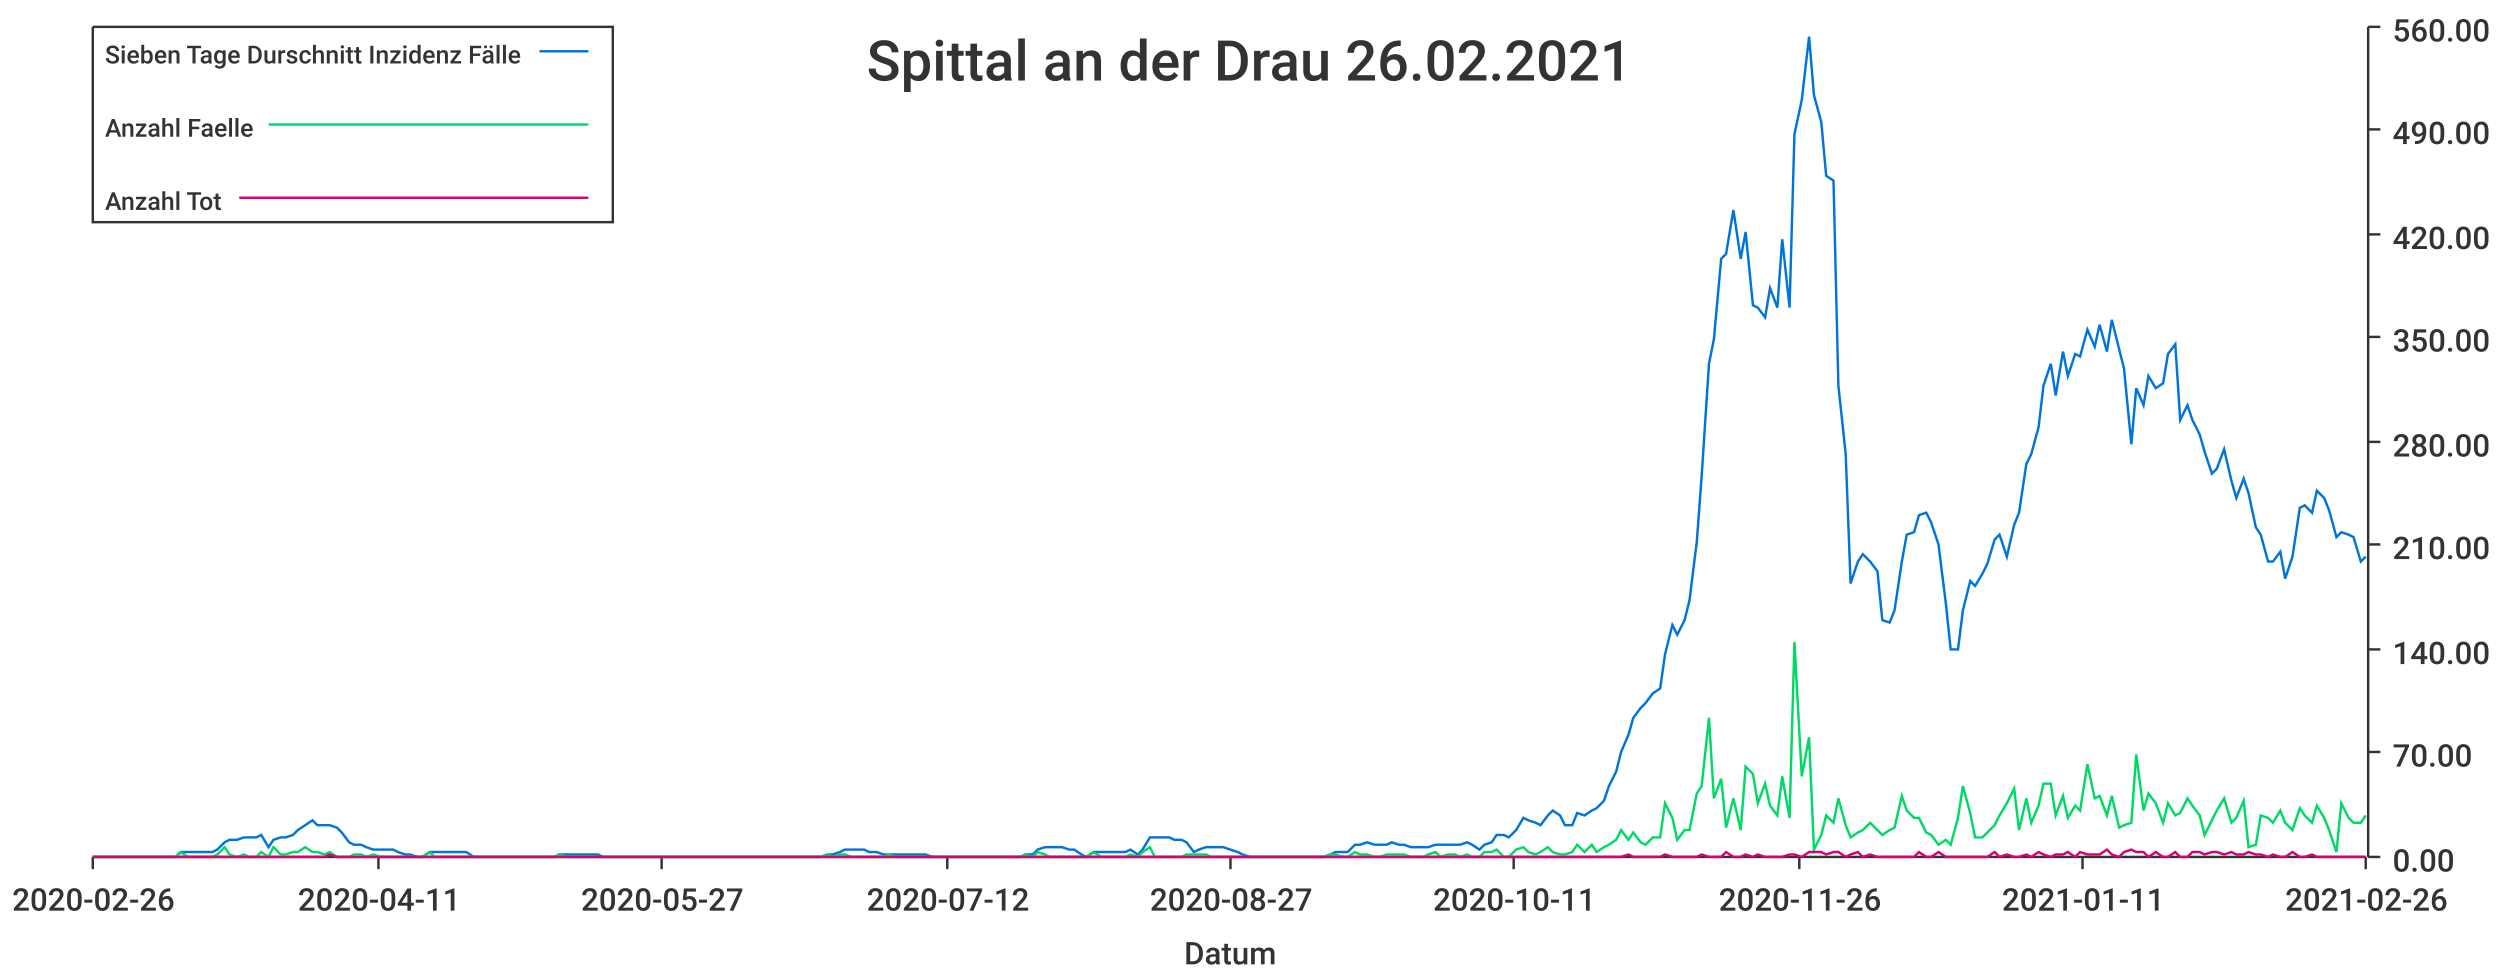
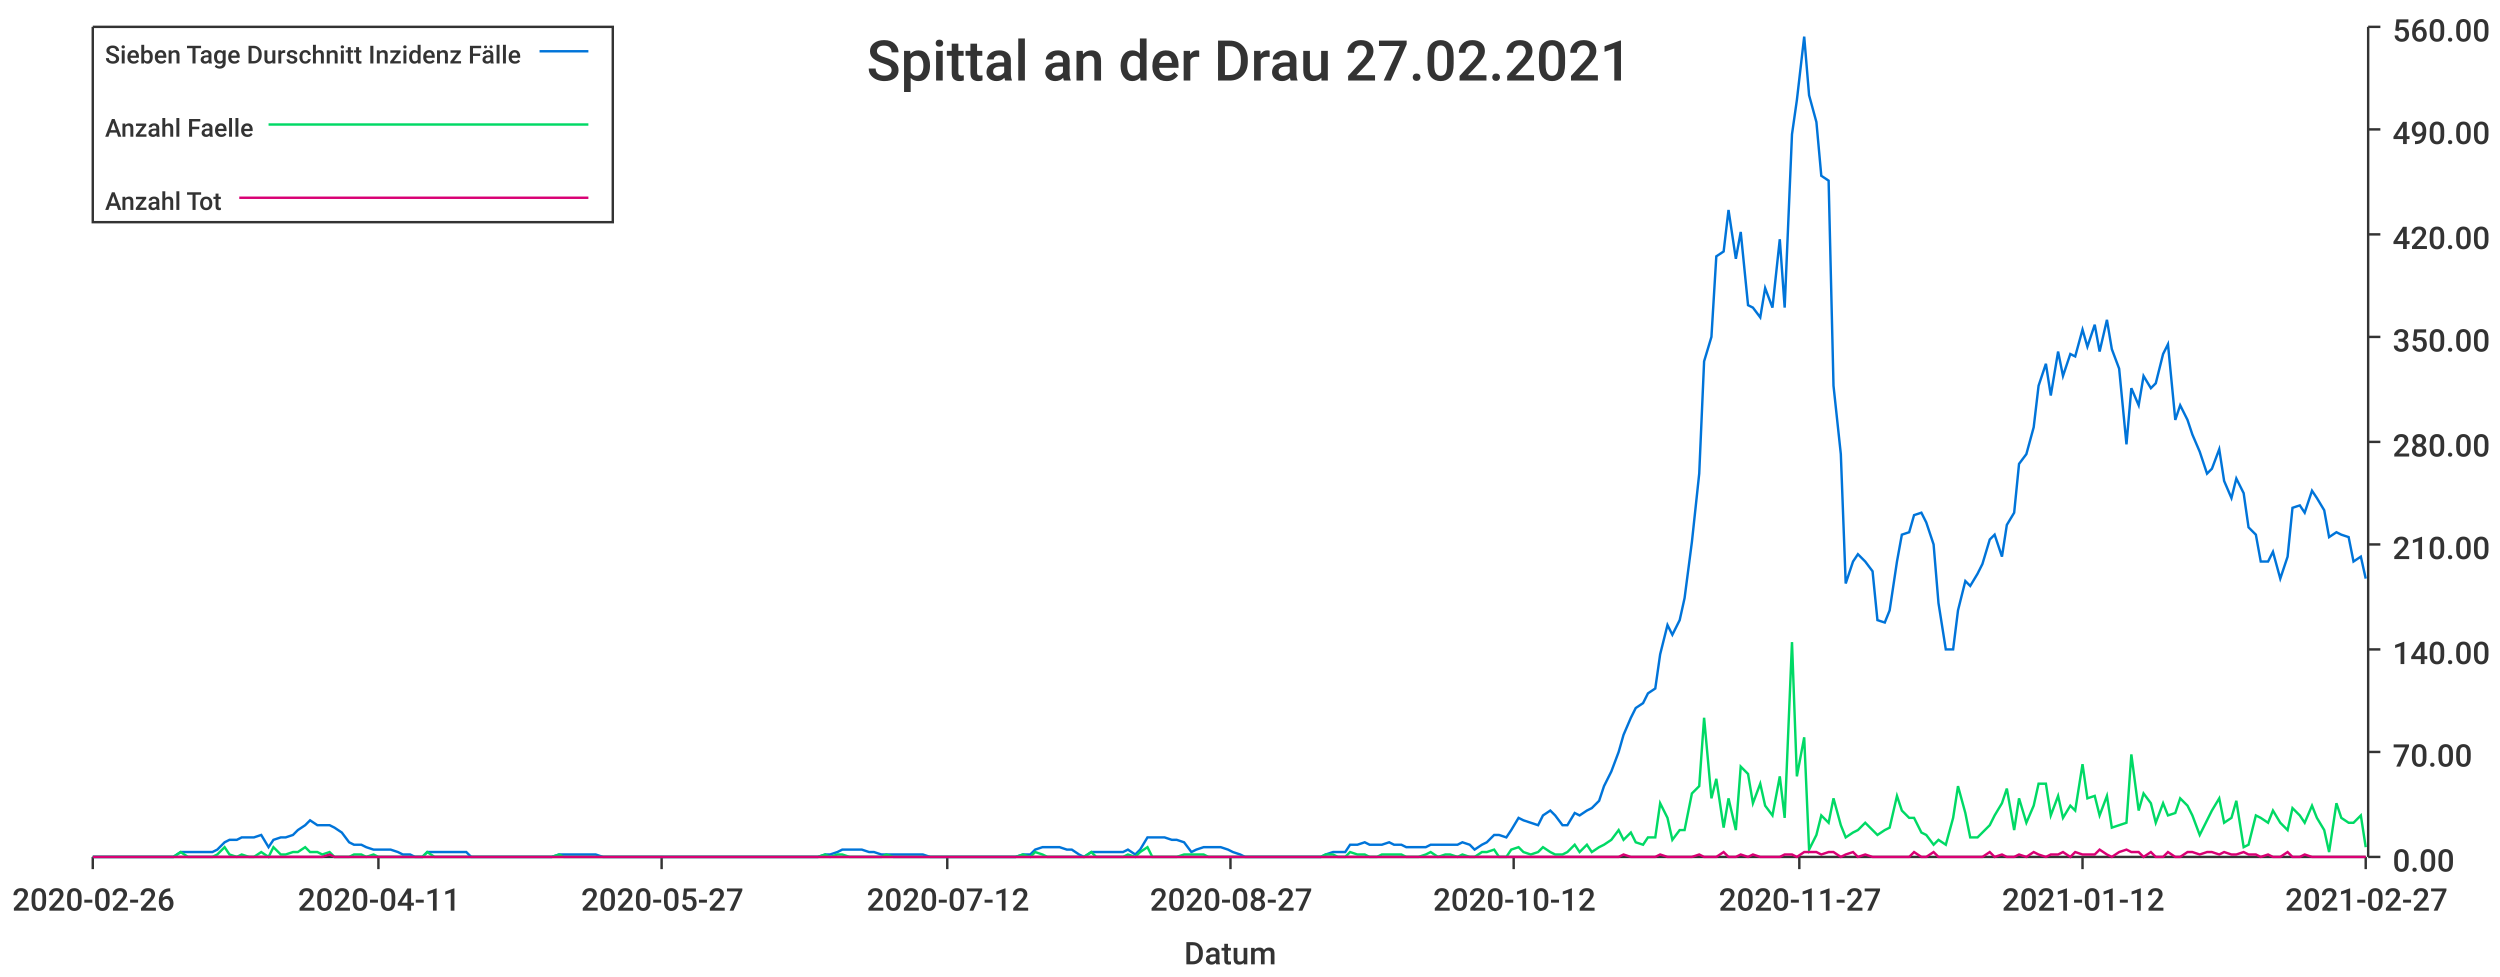
<svg xmlns="http://www.w3.org/2000/svg" width="1024" height="400">\n<path d="M 0 0 L 1024 0 L 1024 400 L 0 400 L 0 0" style="stroke-width:0;stroke:rgba(255,255,255,1.0);fill:rgba(255,255,255,1.0)" />
  <path d="M 38 11 L 969 11 L 969 351 L 38 351 L 38 11" style="stroke-width:0;stroke:rgba(255,255,255,1.0);fill:rgba(255,255,255,1.0)" />
  <path d="M 38 351 L 969 351" style="stroke-width:1;stroke:rgba(51,51,51,1.0);fill:none" />
  <path d="M 38 351 L 38 356" style="stroke-width:1;stroke:rgba(51,51,51,1.0);fill:none" />
  <text x="5" y="373" style="stroke-width:0;stroke:none;fill:rgba(51,51,51,1.0);font-size:12.8px;font-family:'Roboto Medium',sans-serif">2020-02-26</text>
  <path d="M 155 351 L 155 356" style="stroke-width:1;stroke:rgba(51,51,51,1.0);fill:none" />
  <text x="122" y="373" style="stroke-width:0;stroke:none;fill:rgba(51,51,51,1.0);font-size:12.8px;font-family:'Roboto Medium',sans-serif">2020-04-11</text>
  <path d="M 271 351 L 271 356" style="stroke-width:1;stroke:rgba(51,51,51,1.0);fill:none" />
  <text x="238" y="373" style="stroke-width:0;stroke:none;fill:rgba(51,51,51,1.0);font-size:12.8px;font-family:'Roboto Medium',sans-serif">2020-05-27</text>
  <path d="M 388 351 L 388 356" style="stroke-width:1;stroke:rgba(51,51,51,1.0);fill:none" />
  <text x="355" y="373" style="stroke-width:0;stroke:none;fill:rgba(51,51,51,1.0);font-size:12.8px;font-family:'Roboto Medium',sans-serif">2020-07-12</text>
  <path d="M 504 351 L 504 356" style="stroke-width:1;stroke:rgba(51,51,51,1.0);fill:none" />
  <text x="471" y="373" style="stroke-width:0;stroke:none;fill:rgba(51,51,51,1.0);font-size:12.8px;font-family:'Roboto Medium',sans-serif">2020-08-27</text>
  <path d="M 620 351 L 620 356" style="stroke-width:1;stroke:rgba(51,51,51,1.0);fill:none" />
-   <text x="587" y="373" style="stroke-width:0;stroke:none;fill:rgba(51,51,51,1.0);font-size:12.8px;font-family:'Roboto Medium',sans-serif">2020-10-11</text>
+   <text x="587" y="373" style="stroke-width:0;stroke:none;fill:rgba(51,51,51,1.0);font-size:12.8px;font-family:'Roboto Medium',sans-serif">2020-10-12</text>
  <path d="M 737 351 L 737 356" style="stroke-width:1;stroke:rgba(51,51,51,1.0);fill:none" />
-   <text x="704" y="373" style="stroke-width:0;stroke:none;fill:rgba(51,51,51,1.0);font-size:12.8px;font-family:'Roboto Medium',sans-serif">2020-11-26</text>
+   <text x="704" y="373" style="stroke-width:0;stroke:none;fill:rgba(51,51,51,1.0);font-size:12.8px;font-family:'Roboto Medium',sans-serif">2020-11-27</text>
  <path d="M 853 351 L 853 356" style="stroke-width:1;stroke:rgba(51,51,51,1.0);fill:none" />
-   <text x="820" y="373" style="stroke-width:0;stroke:none;fill:rgba(51,51,51,1.0);font-size:12.8px;font-family:'Roboto Medium',sans-serif">2021-01-11</text>
+   <text x="820" y="373" style="stroke-width:0;stroke:none;fill:rgba(51,51,51,1.0);font-size:12.8px;font-family:'Roboto Medium',sans-serif">2021-01-12</text>
  <path d="M 969 351 L 969 356" style="stroke-width:1;stroke:rgba(51,51,51,1.0);fill:none" />
-   <text x="936" y="373" style="stroke-width:0;stroke:none;fill:rgba(51,51,51,1.0);font-size:12.8px;font-family:'Roboto Medium',sans-serif">2021-02-26</text>
+   <text x="936" y="373" style="stroke-width:0;stroke:none;fill:rgba(51,51,51,1.0);font-size:12.8px;font-family:'Roboto Medium',sans-serif">2021-02-27</text>
  <text x="485" y="395" style="stroke-width:0;stroke:none;fill:rgba(51,51,51,1.0);font-size:12.8px;font-family:'Roboto Medium',sans-serif">Datum</text>
  <path d="M 970 351 L 970 11" style="stroke-width:1;stroke:rgba(51,51,51,1.0);fill:none" />
  <path d="M 970 351 L 975 351" style="stroke-width:1;stroke:rgba(51,51,51,1.0);fill:none" />
  <text x="980" y="357" style="stroke-width:0;stroke:none;fill:rgba(51,51,51,1.0);font-size:12.8px;font-family:'Roboto Medium',sans-serif">0.00</text>
  <path d="M 970 308 L 975 308" style="stroke-width:1;stroke:rgba(51,51,51,1.0);fill:none" />
  <text x="980" y="314" style="stroke-width:0;stroke:none;fill:rgba(51,51,51,1.0);font-size:12.8px;font-family:'Roboto Medium',sans-serif">70.00</text>
  <path d="M 970 266 L 975 266" style="stroke-width:1;stroke:rgba(51,51,51,1.0);fill:none" />
  <text x="980" y="272" style="stroke-width:0;stroke:none;fill:rgba(51,51,51,1.0);font-size:12.8px;font-family:'Roboto Medium',sans-serif">140.00</text>
  <path d="M 970 223 L 975 223" style="stroke-width:1;stroke:rgba(51,51,51,1.0);fill:none" />
  <text x="980" y="229" style="stroke-width:0;stroke:none;fill:rgba(51,51,51,1.0);font-size:12.8px;font-family:'Roboto Medium',sans-serif">210.00</text>
  <path d="M 970 181 L 975 181" style="stroke-width:1;stroke:rgba(51,51,51,1.0);fill:none" />
  <text x="980" y="187" style="stroke-width:0;stroke:none;fill:rgba(51,51,51,1.0);font-size:12.8px;font-family:'Roboto Medium',sans-serif">280.00</text>
  <path d="M 970 138 L 975 138" style="stroke-width:1;stroke:rgba(51,51,51,1.0);fill:none" />
  <text x="980" y="144" style="stroke-width:0;stroke:none;fill:rgba(51,51,51,1.0);font-size:12.8px;font-family:'Roboto Medium',sans-serif">350.00</text>
  <path d="M 970 96 L 975 96" style="stroke-width:1;stroke:rgba(51,51,51,1.0);fill:none" />
  <text x="980" y="102" style="stroke-width:0;stroke:none;fill:rgba(51,51,51,1.0);font-size:12.8px;font-family:'Roboto Medium',sans-serif">420.00</text>
  <path d="M 970 53 L 975 53" style="stroke-width:1;stroke:rgba(51,51,51,1.0);fill:none" />
  <text x="980" y="59" style="stroke-width:0;stroke:none;fill:rgba(51,51,51,1.0);font-size:12.8px;font-family:'Roboto Medium',sans-serif">490.00</text>
  <path d="M 970 11 L 975 11" style="stroke-width:1;stroke:rgba(51,51,51,1.0);fill:none" />
  <text x="980" y="17" style="stroke-width:0;stroke:none;fill:rgba(51,51,51,1.0);font-size:12.8px;font-family:'Roboto Medium',sans-serif">560.00</text>
-   <path d="M 38 351 L 41 351 L 44 351 L 46 351 L 49 351 L 51 351 L 54 351 L 56 351 L 59 351 L 61 351 L 64 351 L 66 351 L 69 351 L 72 351 L 74 349 L 77 349 L 79 349 L 82 349 L 84 349 L 87 349 L 89 348 L 92 345 L 94 344 L 97 344 L 100 343 L 102 343 L 105 343 L 107 342 L 110 347 L 112 344 L 115 343 L 117 343 L 120 342 L 122 340 L 125 338 L 128 336 L 130 338 L 133 338 L 135 338 L 138 339 L 140 341 L 143 345 L 145 346 L 148 346 L 150 347 L 153 348 L 156 348 L 158 348 L 161 348 L 163 349 L 166 350 L 168 350 L 171 351 L 173 351 L 176 349 L 178 349 L 181 349 L 183 349 L 186 349 L 189 349 L 191 349 L 194 351 L 196 351 L 199 351 L 201 351 L 204 351 L 206 351 L 209 351 L 211 351 L 214 351 L 217 351 L 219 351 L 222 351 L 224 351 L 227 351 L 229 350 L 232 350 L 234 350 L 237 350 L 239 350 L 242 350 L 245 350 L 247 351 L 250 351 L 252 351 L 255 351 L 257 351 L 260 351 L 262 351 L 265 351 L 267 351 L 270 351 L 273 351 L 275 351 L 278 351 L 280 351 L 283 351 L 285 351 L 288 351 L 290 351 L 293 351 L 295 351 L 298 351 L 301 351 L 303 351 L 306 351 L 308 351 L 311 351 L 313 351 L 316 351 L 318 351 L 321 351 L 323 351 L 326 351 L 328 351 L 331 351 L 334 351 L 336 351 L 339 350 L 341 350 L 344 349 L 346 348 L 349 348 L 351 348 L 354 348 L 356 349 L 359 349 L 362 350 L 364 350 L 367 350 L 369 350 L 372 350 L 374 350 L 377 350 L 379 350 L 382 351 L 384 351 L 387 351 L 390 351 L 392 351 L 395 351 L 397 351 L 400 351 L 402 351 L 405 351 L 407 351 L 410 351 L 412 351 L 415 351 L 418 351 L 420 350 L 423 350 L 425 348 L 428 347 L 430 347 L 433 347 L 435 347 L 438 348 L 440 348 L 443 350 L 445 351 L 448 349 L 451 349 L 453 349 L 456 349 L 458 349 L 461 349 L 463 348 L 466 350 L 468 348 L 471 343 L 473 343 L 476 343 L 479 343 L 481 344 L 484 344 L 486 345 L 489 349 L 491 348 L 494 347 L 496 347 L 499 347 L 501 347 L 504 348 L 507 349 L 509 350 L 512 351 L 514 351 L 517 351 L 519 351 L 522 351 L 524 351 L 527 351 L 529 351 L 532 351 L 535 351 L 537 351 L 540 351 L 542 351 L 545 350 L 547 349 L 550 349 L 552 349 L 555 346 L 557 346 L 560 345 L 563 346 L 565 346 L 568 346 L 570 345 L 573 346 L 575 346 L 578 347 L 580 347 L 583 347 L 585 347 L 588 346 L 590 346 L 593 346 L 596 346 L 598 346 L 601 345 L 603 346 L 606 348 L 608 346 L 611 345 L 613 342 L 616 342 L 618 343 L 621 340 L 624 335 L 626 336 L 629 337 L 631 338 L 634 334 L 636 332 L 639 334 L 641 338 L 644 338 L 646 333 L 649 334 L 652 332 L 654 331 L 657 328 L 659 322 L 662 316 L 664 308 L 667 301 L 669 294 L 672 290 L 674 288 L 677 284 L 680 282 L 682 268 L 685 256 L 687 260 L 690 254 L 692 246 L 695 222 L 697 195 L 700 149 L 702 139 L 705 106 L 707 104 L 710 86 L 713 106 L 715 95 L 718 125 L 720 126 L 723 130 L 725 118 L 728 126 L 730 98 L 733 126 L 735 55 L 738 41 L 741 15 L 743 39 L 746 50 L 748 72 L 751 74 L 753 158 L 756 186 L 758 239 L 761 230 L 763 227 L 766 230 L 769 234 L 771 254 L 774 255 L 776 250 L 779 230 L 781 219 L 784 218 L 786 211 L 789 210 L 791 214 L 794 223 L 797 247 L 799 266 L 802 266 L 804 250 L 807 238 L 809 240 L 812 235 L 814 231 L 817 221 L 819 219 L 822 228 L 825 215 L 827 210 L 830 190 L 832 186 L 835 175 L 837 158 L 840 149 L 842 162 L 845 144 L 847 154 L 850 145 L 852 146 L 855 135 L 858 142 L 860 133 L 863 144 L 865 131 L 868 143 L 870 151 L 873 182 L 875 159 L 878 166 L 880 154 L 883 159 L 886 157 L 888 145 L 891 141 L 893 172 L 896 166 L 898 172 L 901 178 L 903 185 L 906 194 L 908 192 L 911 184 L 914 197 L 916 204 L 919 196 L 921 202 L 924 216 L 926 219 L 929 230 L 931 230 L 934 226 L 936 237 L 939 228 L 942 208 L 944 207 L 947 210 L 949 201 L 952 204 L 954 209 L 957 220 L 959 218 L 962 219 L 964 220 L 967 230 L 969 228" style="stroke-width:1;stroke:rgba(0,116,217,1.0);fill:none" />
-   <path d="M 38 351 L 41 351 L 44 351 L 46 351 L 49 351 L 51 351 L 54 351 L 56 351 L 59 351 L 61 351 L 64 351 L 66 351 L 69 351 L 72 351 L 74 349 L 77 351 L 79 351 L 82 351 L 84 351 L 87 351 L 89 350 L 92 347 L 94 350 L 97 351 L 100 350 L 102 351 L 105 351 L 107 349 L 110 351 L 112 347 L 115 350 L 117 350 L 120 349 L 122 349 L 125 347 L 128 349 L 130 349 L 133 350 L 135 349 L 138 351 L 140 351 L 143 351 L 145 350 L 148 350 L 150 351 L 153 350 L 156 351 L 158 351 L 161 351 L 163 351 L 166 351 L 168 351 L 171 351 L 173 351 L 176 349 L 178 351 L 181 351 L 183 351 L 186 351 L 189 351 L 191 351 L 194 351 L 196 351 L 199 351 L 201 351 L 204 351 L 206 351 L 209 351 L 211 351 L 214 351 L 217 351 L 219 351 L 222 351 L 224 351 L 227 351 L 229 350 L 232 351 L 234 351 L 237 351 L 239 351 L 242 351 L 245 351 L 247 351 L 250 351 L 252 351 L 255 351 L 257 351 L 260 351 L 262 351 L 265 351 L 267 351 L 270 351 L 273 351 L 275 351 L 278 351 L 280 351 L 283 351 L 285 351 L 288 351 L 290 351 L 293 351 L 295 351 L 298 351 L 301 351 L 303 351 L 306 351 L 308 351 L 311 351 L 313 351 L 316 351 L 318 351 L 321 351 L 323 351 L 326 351 L 328 351 L 331 351 L 334 351 L 336 351 L 339 350 L 341 351 L 344 350 L 346 350 L 349 351 L 351 351 L 354 351 L 356 351 L 359 351 L 362 351 L 364 350 L 367 351 L 369 351 L 372 351 L 374 351 L 377 351 L 379 351 L 382 351 L 384 351 L 387 351 L 390 351 L 392 351 L 395 351 L 397 351 L 400 351 L 402 351 L 405 351 L 407 351 L 410 351 L 412 351 L 415 351 L 418 351 L 420 350 L 423 351 L 425 349 L 428 350 L 430 351 L 433 351 L 435 351 L 438 351 L 440 351 L 443 351 L 445 351 L 448 349 L 451 351 L 453 351 L 456 351 L 458 351 L 461 351 L 463 350 L 466 351 L 468 349 L 471 347 L 473 351 L 476 351 L 479 351 L 481 351 L 484 351 L 486 350 L 489 350 L 491 350 L 494 350 L 496 351 L 499 351 L 501 351 L 504 351 L 507 351 L 509 351 L 512 351 L 514 351 L 517 351 L 519 351 L 522 351 L 524 351 L 527 351 L 529 351 L 532 351 L 535 351 L 537 351 L 540 351 L 542 351 L 545 350 L 547 350 L 550 351 L 552 351 L 555 349 L 557 350 L 560 350 L 563 351 L 565 351 L 568 350 L 570 350 L 573 350 L 575 350 L 578 351 L 580 351 L 583 351 L 585 350 L 588 349 L 590 351 L 593 350 L 596 350 L 598 351 L 601 350 L 603 351 L 606 351 L 608 349 L 611 349 L 613 348 L 616 351 L 618 351 L 621 348 L 624 347 L 626 349 L 629 350 L 631 349 L 634 347 L 636 349 L 639 350 L 641 350 L 644 349 L 646 346 L 649 349 L 652 346 L 654 349 L 657 347 L 659 346 L 662 344 L 664 340 L 667 344 L 669 341 L 672 345 L 674 346 L 677 343 L 680 343 L 682 329 L 685 335 L 687 344 L 690 340 L 692 340 L 695 325 L 697 322 L 700 294 L 702 327 L 705 319 L 707 339 L 710 327 L 713 340 L 715 314 L 718 317 L 720 329 L 723 321 L 725 330 L 728 334 L 730 318 L 733 335 L 735 263 L 738 318 L 741 302 L 743 348 L 746 342 L 748 334 L 751 337 L 753 327 L 756 338 L 758 343 L 761 341 L 763 340 L 766 337 L 769 340 L 771 342 L 774 340 L 776 339 L 779 326 L 781 332 L 784 335 L 786 335 L 789 341 L 791 342 L 794 346 L 797 344 L 799 346 L 802 335 L 804 322 L 807 333 L 809 343 L 812 343 L 814 341 L 817 338 L 819 334 L 822 329 L 825 323 L 827 340 L 830 327 L 832 337 L 835 330 L 837 321 L 840 321 L 842 334 L 845 326 L 847 335 L 850 330 L 852 332 L 855 313 L 858 327 L 860 326 L 863 334 L 865 326 L 868 339 L 870 338 L 873 337 L 875 309 L 878 332 L 880 325 L 883 329 L 886 337 L 888 329 L 891 334 L 893 333 L 896 327 L 898 330 L 901 334 L 903 342 L 906 336 L 908 332 L 911 327 L 914 337 L 916 335 L 919 328 L 921 347 L 924 346 L 926 334 L 929 335 L 931 337 L 934 332 L 936 337 L 939 340 L 942 331 L 944 334 L 947 337 L 949 330 L 952 335 L 954 340 L 957 349 L 959 329 L 962 335 L 964 337 L 967 337 L 969 334" style="stroke-width:1;stroke:rgba(0,217,101,1.0);fill:none" />
-   <path d="M 38 351 L 41 351 L 44 351 L 46 351 L 49 351 L 51 351 L 54 351 L 56 351 L 59 351 L 61 351 L 64 351 L 66 351 L 69 351 L 72 351 L 74 351 L 77 351 L 79 351 L 82 351 L 84 351 L 87 351 L 89 351 L 92 351 L 94 351 L 97 351 L 100 351 L 102 351 L 105 351 L 107 351 L 110 351 L 112 351 L 115 351 L 117 351 L 120 351 L 122 351 L 125 351 L 128 351 L 130 351 L 133 351 L 135 350 L 138 351 L 140 351 L 143 351 L 145 351 L 148 351 L 150 351 L 153 351 L 156 351 L 158 351 L 161 351 L 163 351 L 166 351 L 168 351 L 171 351 L 173 351 L 176 351 L 178 351 L 181 351 L 183 351 L 186 351 L 189 351 L 191 351 L 194 351 L 196 351 L 199 351 L 201 351 L 204 351 L 206 351 L 209 351 L 211 351 L 214 351 L 217 351 L 219 351 L 222 351 L 224 351 L 227 351 L 229 351 L 232 351 L 234 351 L 237 351 L 239 351 L 242 351 L 245 351 L 247 351 L 250 351 L 252 351 L 255 351 L 257 351 L 260 351 L 262 351 L 265 351 L 267 351 L 270 351 L 273 351 L 275 351 L 278 351 L 280 351 L 283 351 L 285 351 L 288 351 L 290 351 L 293 351 L 295 351 L 298 351 L 301 351 L 303 351 L 306 351 L 308 351 L 311 351 L 313 351 L 316 351 L 318 351 L 321 351 L 323 351 L 326 351 L 328 351 L 331 351 L 334 351 L 336 351 L 339 351 L 341 351 L 344 351 L 346 351 L 349 351 L 351 351 L 354 351 L 356 351 L 359 351 L 362 351 L 364 351 L 367 351 L 369 351 L 372 351 L 374 351 L 377 351 L 379 351 L 382 351 L 384 351 L 387 351 L 390 351 L 392 351 L 395 351 L 397 351 L 400 351 L 402 351 L 405 351 L 407 351 L 410 351 L 412 351 L 415 351 L 418 351 L 420 351 L 423 351 L 425 351 L 428 351 L 430 351 L 433 351 L 435 351 L 438 351 L 440 351 L 443 351 L 445 351 L 448 351 L 451 351 L 453 351 L 456 351 L 458 351 L 461 351 L 463 351 L 466 351 L 468 351 L 471 351 L 473 351 L 476 351 L 479 351 L 481 351 L 484 351 L 486 351 L 489 351 L 491 351 L 494 351 L 496 351 L 499 351 L 501 351 L 504 351 L 507 351 L 509 351 L 512 351 L 514 351 L 517 351 L 519 351 L 522 351 L 524 351 L 527 351 L 529 351 L 532 351 L 535 351 L 537 351 L 540 351 L 542 351 L 545 351 L 547 351 L 550 351 L 552 351 L 555 351 L 557 351 L 560 351 L 563 351 L 565 351 L 568 351 L 570 351 L 573 351 L 575 351 L 578 351 L 580 351 L 583 351 L 585 351 L 588 351 L 590 351 L 593 351 L 596 351 L 598 351 L 601 351 L 603 351 L 606 351 L 608 351 L 611 351 L 613 351 L 616 351 L 618 351 L 621 351 L 624 351 L 626 351 L 629 351 L 631 351 L 634 351 L 636 351 L 639 351 L 641 351 L 644 351 L 646 351 L 649 351 L 652 351 L 654 351 L 657 351 L 659 351 L 662 351 L 664 351 L 667 350 L 669 351 L 672 351 L 674 351 L 677 351 L 680 351 L 682 350 L 685 351 L 687 351 L 690 351 L 692 351 L 695 351 L 697 350 L 700 351 L 702 351 L 705 351 L 707 349 L 710 351 L 713 351 L 715 350 L 718 351 L 720 350 L 723 351 L 725 351 L 728 351 L 730 351 L 733 350 L 735 350 L 738 351 L 741 349 L 743 349 L 746 349 L 748 350 L 751 349 L 753 349 L 756 351 L 758 350 L 761 349 L 763 351 L 766 350 L 769 351 L 771 351 L 774 351 L 776 351 L 779 351 L 781 351 L 784 351 L 786 349 L 789 351 L 791 351 L 794 349 L 797 351 L 799 351 L 802 351 L 804 351 L 807 351 L 809 351 L 812 351 L 814 351 L 817 349 L 819 351 L 822 350 L 825 351 L 827 351 L 830 350 L 832 351 L 835 349 L 837 350 L 840 351 L 842 350 L 845 350 L 847 349 L 850 351 L 852 349 L 855 350 L 858 350 L 860 350 L 863 348 L 865 350 L 868 351 L 870 349 L 873 348 L 875 349 L 878 349 L 880 351 L 883 349 L 886 351 L 888 351 L 891 349 L 893 351 L 896 351 L 898 349 L 901 349 L 903 350 L 906 349 L 908 349 L 911 350 L 914 349 L 916 350 L 919 350 L 921 349 L 924 350 L 926 350 L 929 351 L 931 350 L 934 351 L 936 351 L 939 349 L 942 351 L 944 351 L 947 350 L 949 351 L 952 351 L 954 351 L 957 351 L 959 351 L 962 351 L 964 351 L 967 351 L 969 351" style="stroke-width:1;stroke:rgba(217,0,116,1.0);fill:none" />
-   <text x="355" y="33" style="stroke-width:0;stroke:none;fill:rgba(51,51,51,1.0);font-size:23.0px;font-family:'Roboto Medium',sans-serif">Spittal an der Drau 26.02.2021</text>
+   <path d="M 38 351 L 41 351 L 44 351 L 46 351 L 49 351 L 51 351 L 54 351 L 56 351 L 59 351 L 61 351 L 64 351 L 66 351 L 69 351 L 71 351 L 74 349 L 77 349 L 79 349 L 82 349 L 84 349 L 87 349 L 89 348 L 92 345 L 94 344 L 97 344 L 99 343 L 102 343 L 104 343 L 107 342 L 110 347 L 112 344 L 115 343 L 117 343 L 120 342 L 122 340 L 125 338 L 127 336 L 130 338 L 132 338 L 135 338 L 137 339 L 140 341 L 143 345 L 145 346 L 148 346 L 150 347 L 153 348 L 155 348 L 158 348 L 160 348 L 163 349 L 165 350 L 168 350 L 170 351 L 173 351 L 175 349 L 178 349 L 181 349 L 183 349 L 186 349 L 188 349 L 191 349 L 193 351 L 196 351 L 198 351 L 201 351 L 203 351 L 206 351 L 208 351 L 211 351 L 214 351 L 216 351 L 219 351 L 221 351 L 224 351 L 226 351 L 229 350 L 231 350 L 234 350 L 236 350 L 239 350 L 241 350 L 244 350 L 247 351 L 249 351 L 252 351 L 254 351 L 257 351 L 259 351 L 262 351 L 264 351 L 267 351 L 269 351 L 272 351 L 274 351 L 277 351 L 279 351 L 282 351 L 285 351 L 287 351 L 290 351 L 292 351 L 295 351 L 297 351 L 300 351 L 302 351 L 305 351 L 307 351 L 310 351 L 312 351 L 315 351 L 318 351 L 320 351 L 323 351 L 325 351 L 328 351 L 330 351 L 333 351 L 335 351 L 338 350 L 340 350 L 343 349 L 345 348 L 348 348 L 351 348 L 353 348 L 356 349 L 358 349 L 361 350 L 363 350 L 366 350 L 368 350 L 371 350 L 373 350 L 376 350 L 378 350 L 381 351 L 384 351 L 386 351 L 389 351 L 391 351 L 394 351 L 396 351 L 399 351 L 401 351 L 404 351 L 406 351 L 409 351 L 411 351 L 414 351 L 416 351 L 419 350 L 422 350 L 424 348 L 427 347 L 429 347 L 432 347 L 434 347 L 437 348 L 439 348 L 442 350 L 444 351 L 447 349 L 449 349 L 452 349 L 455 349 L 457 349 L 460 349 L 462 348 L 465 350 L 467 348 L 470 343 L 472 343 L 475 343 L 477 343 L 480 344 L 482 344 L 485 345 L 488 349 L 490 348 L 493 347 L 495 347 L 498 347 L 500 347 L 503 348 L 505 349 L 508 350 L 510 351 L 513 351 L 515 351 L 518 351 L 520 351 L 523 351 L 526 351 L 528 351 L 531 351 L 533 351 L 536 351 L 538 351 L 541 351 L 543 350 L 546 349 L 548 349 L 551 349 L 553 346 L 556 346 L 559 345 L 561 346 L 564 346 L 566 346 L 569 345 L 571 346 L 574 346 L 576 347 L 579 347 L 581 347 L 584 347 L 586 346 L 589 346 L 592 346 L 594 346 L 597 346 L 599 345 L 602 346 L 604 348 L 607 346 L 609 345 L 612 342 L 614 342 L 617 343 L 619 340 L 622 335 L 624 336 L 627 337 L 630 338 L 632 334 L 635 332 L 637 334 L 640 338 L 642 338 L 645 333 L 647 334 L 650 332 L 652 331 L 655 328 L 657 322 L 660 316 L 663 308 L 665 301 L 668 294 L 670 290 L 673 288 L 675 284 L 678 282 L 680 268 L 683 256 L 685 260 L 688 254 L 690 245 L 693 222 L 696 194 L 698 148 L 701 138 L 703 105 L 706 103 L 708 86 L 711 106 L 713 95 L 716 125 L 718 126 L 721 130 L 723 118 L 726 126 L 729 98 L 731 126 L 734 55 L 736 41 L 739 15 L 741 39 L 744 50 L 746 72 L 749 74 L 751 158 L 754 186 L 756 239 L 759 230 L 761 227 L 764 230 L 767 234 L 769 254 L 772 255 L 774 250 L 777 230 L 779 219 L 782 218 L 784 211 L 787 210 L 789 214 L 792 223 L 794 247 L 797 266 L 800 266 L 802 250 L 805 238 L 807 240 L 810 235 L 812 231 L 815 221 L 817 219 L 820 228 L 822 215 L 825 210 L 827 190 L 830 186 L 833 175 L 835 158 L 838 149 L 840 162 L 843 144 L 845 154 L 848 145 L 850 146 L 853 135 L 855 142 L 858 133 L 860 144 L 863 131 L 865 143 L 868 151 L 871 182 L 873 159 L 876 166 L 878 154 L 881 159 L 883 157 L 886 145 L 888 141 L 891 172 L 893 166 L 896 172 L 898 178 L 901 185 L 904 194 L 906 192 L 909 184 L 911 197 L 914 204 L 916 196 L 919 202 L 921 216 L 924 219 L 926 230 L 929 230 L 931 226 L 934 237 L 937 228 L 939 208 L 942 207 L 944 210 L 947 201 L 949 204 L 952 209 L 954 220 L 957 218 L 959 219 L 962 220 L 964 230 L 967 228 L 969 237" style="stroke-width:1;stroke:rgba(0,116,217,1.0);fill:none" />
+   <path d="M 38 351 L 41 351 L 44 351 L 46 351 L 49 351 L 51 351 L 54 351 L 56 351 L 59 351 L 61 351 L 64 351 L 66 351 L 69 351 L 71 351 L 74 349 L 77 351 L 79 351 L 82 351 L 84 351 L 87 351 L 89 350 L 92 347 L 94 350 L 97 351 L 99 350 L 102 351 L 104 351 L 107 349 L 110 351 L 112 347 L 115 350 L 117 350 L 120 349 L 122 349 L 125 347 L 127 349 L 130 349 L 132 350 L 135 349 L 137 351 L 140 351 L 143 351 L 145 350 L 148 350 L 150 351 L 153 350 L 155 351 L 158 351 L 160 351 L 163 351 L 165 351 L 168 351 L 170 351 L 173 351 L 175 349 L 178 351 L 181 351 L 183 351 L 186 351 L 188 351 L 191 351 L 193 351 L 196 351 L 198 351 L 201 351 L 203 351 L 206 351 L 208 351 L 211 351 L 214 351 L 216 351 L 219 351 L 221 351 L 224 351 L 226 351 L 229 350 L 231 351 L 234 351 L 236 351 L 239 351 L 241 351 L 244 351 L 247 351 L 249 351 L 252 351 L 254 351 L 257 351 L 259 351 L 262 351 L 264 351 L 267 351 L 269 351 L 272 351 L 274 351 L 277 351 L 279 351 L 282 351 L 285 351 L 287 351 L 290 351 L 292 351 L 295 351 L 297 351 L 300 351 L 302 351 L 305 351 L 307 351 L 310 351 L 312 351 L 315 351 L 318 351 L 320 351 L 323 351 L 325 351 L 328 351 L 330 351 L 333 351 L 335 351 L 338 350 L 340 351 L 343 350 L 345 350 L 348 351 L 351 351 L 353 351 L 356 351 L 358 351 L 361 351 L 363 350 L 366 351 L 368 351 L 371 351 L 373 351 L 376 351 L 378 351 L 381 351 L 384 351 L 386 351 L 389 351 L 391 351 L 394 351 L 396 351 L 399 351 L 401 351 L 404 351 L 406 351 L 409 351 L 411 351 L 414 351 L 416 351 L 419 350 L 422 351 L 424 349 L 427 350 L 429 351 L 432 351 L 434 351 L 437 351 L 439 351 L 442 351 L 444 351 L 447 349 L 449 351 L 452 351 L 455 351 L 457 351 L 460 351 L 462 350 L 465 351 L 467 349 L 470 347 L 472 351 L 475 351 L 477 351 L 480 351 L 482 351 L 485 350 L 488 350 L 490 350 L 493 350 L 495 351 L 498 351 L 500 351 L 503 351 L 505 351 L 508 351 L 510 351 L 513 351 L 515 351 L 518 351 L 520 351 L 523 351 L 526 351 L 528 351 L 531 351 L 533 351 L 536 351 L 538 351 L 541 351 L 543 350 L 546 350 L 548 351 L 551 351 L 553 349 L 556 350 L 559 350 L 561 351 L 564 351 L 566 350 L 569 350 L 571 350 L 574 350 L 576 351 L 579 351 L 581 351 L 584 350 L 586 349 L 589 351 L 592 350 L 594 350 L 597 351 L 599 350 L 602 351 L 604 351 L 607 349 L 609 349 L 612 348 L 614 351 L 617 351 L 619 348 L 622 347 L 624 349 L 627 350 L 630 349 L 632 347 L 635 349 L 637 350 L 640 350 L 642 349 L 645 346 L 647 349 L 650 346 L 652 349 L 655 347 L 657 346 L 660 344 L 663 340 L 665 344 L 668 341 L 670 345 L 673 346 L 675 343 L 678 343 L 680 329 L 683 335 L 685 344 L 688 340 L 690 340 L 693 325 L 696 322 L 698 294 L 701 327 L 703 319 L 706 339 L 708 327 L 711 340 L 713 314 L 716 317 L 718 329 L 721 321 L 723 330 L 726 334 L 729 318 L 731 335 L 734 263 L 736 318 L 739 302 L 741 348 L 744 342 L 746 334 L 749 337 L 751 327 L 754 338 L 756 343 L 759 341 L 761 340 L 764 337 L 767 340 L 769 342 L 772 340 L 774 339 L 777 326 L 779 332 L 782 335 L 784 335 L 787 341 L 789 342 L 792 346 L 794 344 L 797 346 L 800 335 L 802 322 L 805 333 L 807 343 L 810 343 L 812 341 L 815 338 L 817 334 L 820 329 L 822 323 L 825 340 L 827 327 L 830 337 L 833 330 L 835 321 L 838 321 L 840 334 L 843 326 L 845 335 L 848 330 L 850 332 L 853 313 L 855 327 L 858 326 L 860 334 L 863 326 L 865 339 L 868 338 L 871 337 L 873 309 L 876 332 L 878 325 L 881 329 L 883 337 L 886 329 L 888 334 L 891 333 L 893 327 L 896 330 L 898 334 L 901 342 L 904 336 L 906 332 L 909 327 L 911 337 L 914 335 L 916 328 L 919 347 L 921 346 L 924 334 L 926 335 L 929 337 L 931 332 L 934 337 L 937 340 L 939 331 L 942 334 L 944 337 L 947 330 L 949 335 L 952 340 L 954 349 L 957 329 L 959 335 L 962 337 L 964 337 L 967 334 L 969 347" style="stroke-width:1;stroke:rgba(0,217,101,1.0);fill:none" />
+   <path d="M 38 351 L 41 351 L 44 351 L 46 351 L 49 351 L 51 351 L 54 351 L 56 351 L 59 351 L 61 351 L 64 351 L 66 351 L 69 351 L 71 351 L 74 351 L 77 351 L 79 351 L 82 351 L 84 351 L 87 351 L 89 351 L 92 351 L 94 351 L 97 351 L 99 351 L 102 351 L 104 351 L 107 351 L 110 351 L 112 351 L 115 351 L 117 351 L 120 351 L 122 351 L 125 351 L 127 351 L 130 351 L 132 351 L 135 350 L 137 351 L 140 351 L 143 351 L 145 351 L 148 351 L 150 351 L 153 351 L 155 351 L 158 351 L 160 351 L 163 351 L 165 351 L 168 351 L 170 351 L 173 351 L 175 351 L 178 351 L 181 351 L 183 351 L 186 351 L 188 351 L 191 351 L 193 351 L 196 351 L 198 351 L 201 351 L 203 351 L 206 351 L 208 351 L 211 351 L 214 351 L 216 351 L 219 351 L 221 351 L 224 351 L 226 351 L 229 351 L 231 351 L 234 351 L 236 351 L 239 351 L 241 351 L 244 351 L 247 351 L 249 351 L 252 351 L 254 351 L 257 351 L 259 351 L 262 351 L 264 351 L 267 351 L 269 351 L 272 351 L 274 351 L 277 351 L 279 351 L 282 351 L 285 351 L 287 351 L 290 351 L 292 351 L 295 351 L 297 351 L 300 351 L 302 351 L 305 351 L 307 351 L 310 351 L 312 351 L 315 351 L 318 351 L 320 351 L 323 351 L 325 351 L 328 351 L 330 351 L 333 351 L 335 351 L 338 351 L 340 351 L 343 351 L 345 351 L 348 351 L 351 351 L 353 351 L 356 351 L 358 351 L 361 351 L 363 351 L 366 351 L 368 351 L 371 351 L 373 351 L 376 351 L 378 351 L 381 351 L 384 351 L 386 351 L 389 351 L 391 351 L 394 351 L 396 351 L 399 351 L 401 351 L 404 351 L 406 351 L 409 351 L 411 351 L 414 351 L 416 351 L 419 351 L 422 351 L 424 351 L 427 351 L 429 351 L 432 351 L 434 351 L 437 351 L 439 351 L 442 351 L 444 351 L 447 351 L 449 351 L 452 351 L 455 351 L 457 351 L 460 351 L 462 351 L 465 351 L 467 351 L 470 351 L 472 351 L 475 351 L 477 351 L 480 351 L 482 351 L 485 351 L 488 351 L 490 351 L 493 351 L 495 351 L 498 351 L 500 351 L 503 351 L 505 351 L 508 351 L 510 351 L 513 351 L 515 351 L 518 351 L 520 351 L 523 351 L 526 351 L 528 351 L 531 351 L 533 351 L 536 351 L 538 351 L 541 351 L 543 351 L 546 351 L 548 351 L 551 351 L 553 351 L 556 351 L 559 351 L 561 351 L 564 351 L 566 351 L 569 351 L 571 351 L 574 351 L 576 351 L 579 351 L 581 351 L 584 351 L 586 351 L 589 351 L 592 351 L 594 351 L 597 351 L 599 351 L 602 351 L 604 351 L 607 351 L 609 351 L 612 351 L 614 351 L 617 351 L 619 351 L 622 351 L 624 351 L 627 351 L 630 351 L 632 351 L 635 351 L 637 351 L 640 351 L 642 351 L 645 351 L 647 351 L 650 351 L 652 351 L 655 351 L 657 351 L 660 351 L 663 351 L 665 350 L 668 351 L 670 351 L 673 351 L 675 351 L 678 351 L 680 350 L 683 351 L 685 351 L 688 351 L 690 351 L 693 351 L 696 350 L 698 351 L 701 351 L 703 351 L 706 349 L 708 351 L 711 351 L 713 350 L 716 351 L 718 350 L 721 351 L 723 351 L 726 351 L 729 351 L 731 350 L 734 350 L 736 351 L 739 349 L 741 349 L 744 349 L 746 350 L 749 349 L 751 349 L 754 351 L 756 350 L 759 349 L 761 351 L 764 350 L 767 351 L 769 351 L 772 351 L 774 351 L 777 351 L 779 351 L 782 351 L 784 349 L 787 351 L 789 351 L 792 349 L 794 351 L 797 351 L 800 351 L 802 351 L 805 351 L 807 351 L 810 351 L 812 351 L 815 349 L 817 351 L 820 350 L 822 351 L 825 351 L 827 350 L 830 351 L 833 349 L 835 350 L 838 351 L 840 350 L 843 350 L 845 349 L 848 351 L 850 349 L 853 350 L 855 350 L 858 350 L 860 348 L 863 350 L 865 351 L 868 349 L 871 348 L 873 349 L 876 349 L 878 351 L 881 349 L 883 351 L 886 351 L 888 349 L 891 351 L 893 351 L 896 349 L 898 349 L 901 350 L 904 349 L 906 349 L 909 350 L 911 349 L 914 350 L 916 350 L 919 349 L 921 350 L 924 350 L 926 351 L 929 350 L 931 351 L 934 351 L 937 349 L 939 351 L 942 351 L 944 350 L 947 351 L 949 351 L 952 351 L 954 351 L 957 351 L 959 351 L 962 351 L 964 351 L 967 351 L 969 351" style="stroke-width:1;stroke:rgba(217,0,116,1.0);fill:none" />
+   <text x="355" y="33" style="stroke-width:0;stroke:none;fill:rgba(51,51,51,1.0);font-size:23.0px;font-family:'Roboto Medium',sans-serif">Spittal an der Drau 27.02.2021</text>
  <path d="M 38 11 L 251 11 L 251 91 L 38 91 L 38 11" style="stroke-width:1;stroke:rgba(51,51,51,1.0);fill:rgba(255,255,255,1.0)" />
  <text x="43" y="26" style="stroke-width:0;stroke:none;fill:rgba(51,51,51,1.0);font-size:10.2px;font-family:'Roboto Medium',sans-serif">Sieben Tage Durschnitt Inzidenz Fälle</text>
  <path d="M 221 21 L 241 21" style="stroke-width:1;stroke:rgba(0,116,217,1.0);fill:none" />
  <text x="43" y="56" style="stroke-width:0;stroke:none;fill:rgba(51,51,51,1.0);font-size:10.2px;font-family:'Roboto Medium',sans-serif">Anzahl Faelle</text>
  <path d="M 110 51 L 241 51" style="stroke-width:1;stroke:rgba(0,217,101,1.0);fill:none" />
  <text x="43" y="86" style="stroke-width:0;stroke:none;fill:rgba(51,51,51,1.0);font-size:10.2px;font-family:'Roboto Medium',sans-serif">Anzahl Tot</text>
  <path d="M 98 81 L 241 81" style="stroke-width:1;stroke:rgba(217,0,116,1.0);fill:none" />
</svg>
